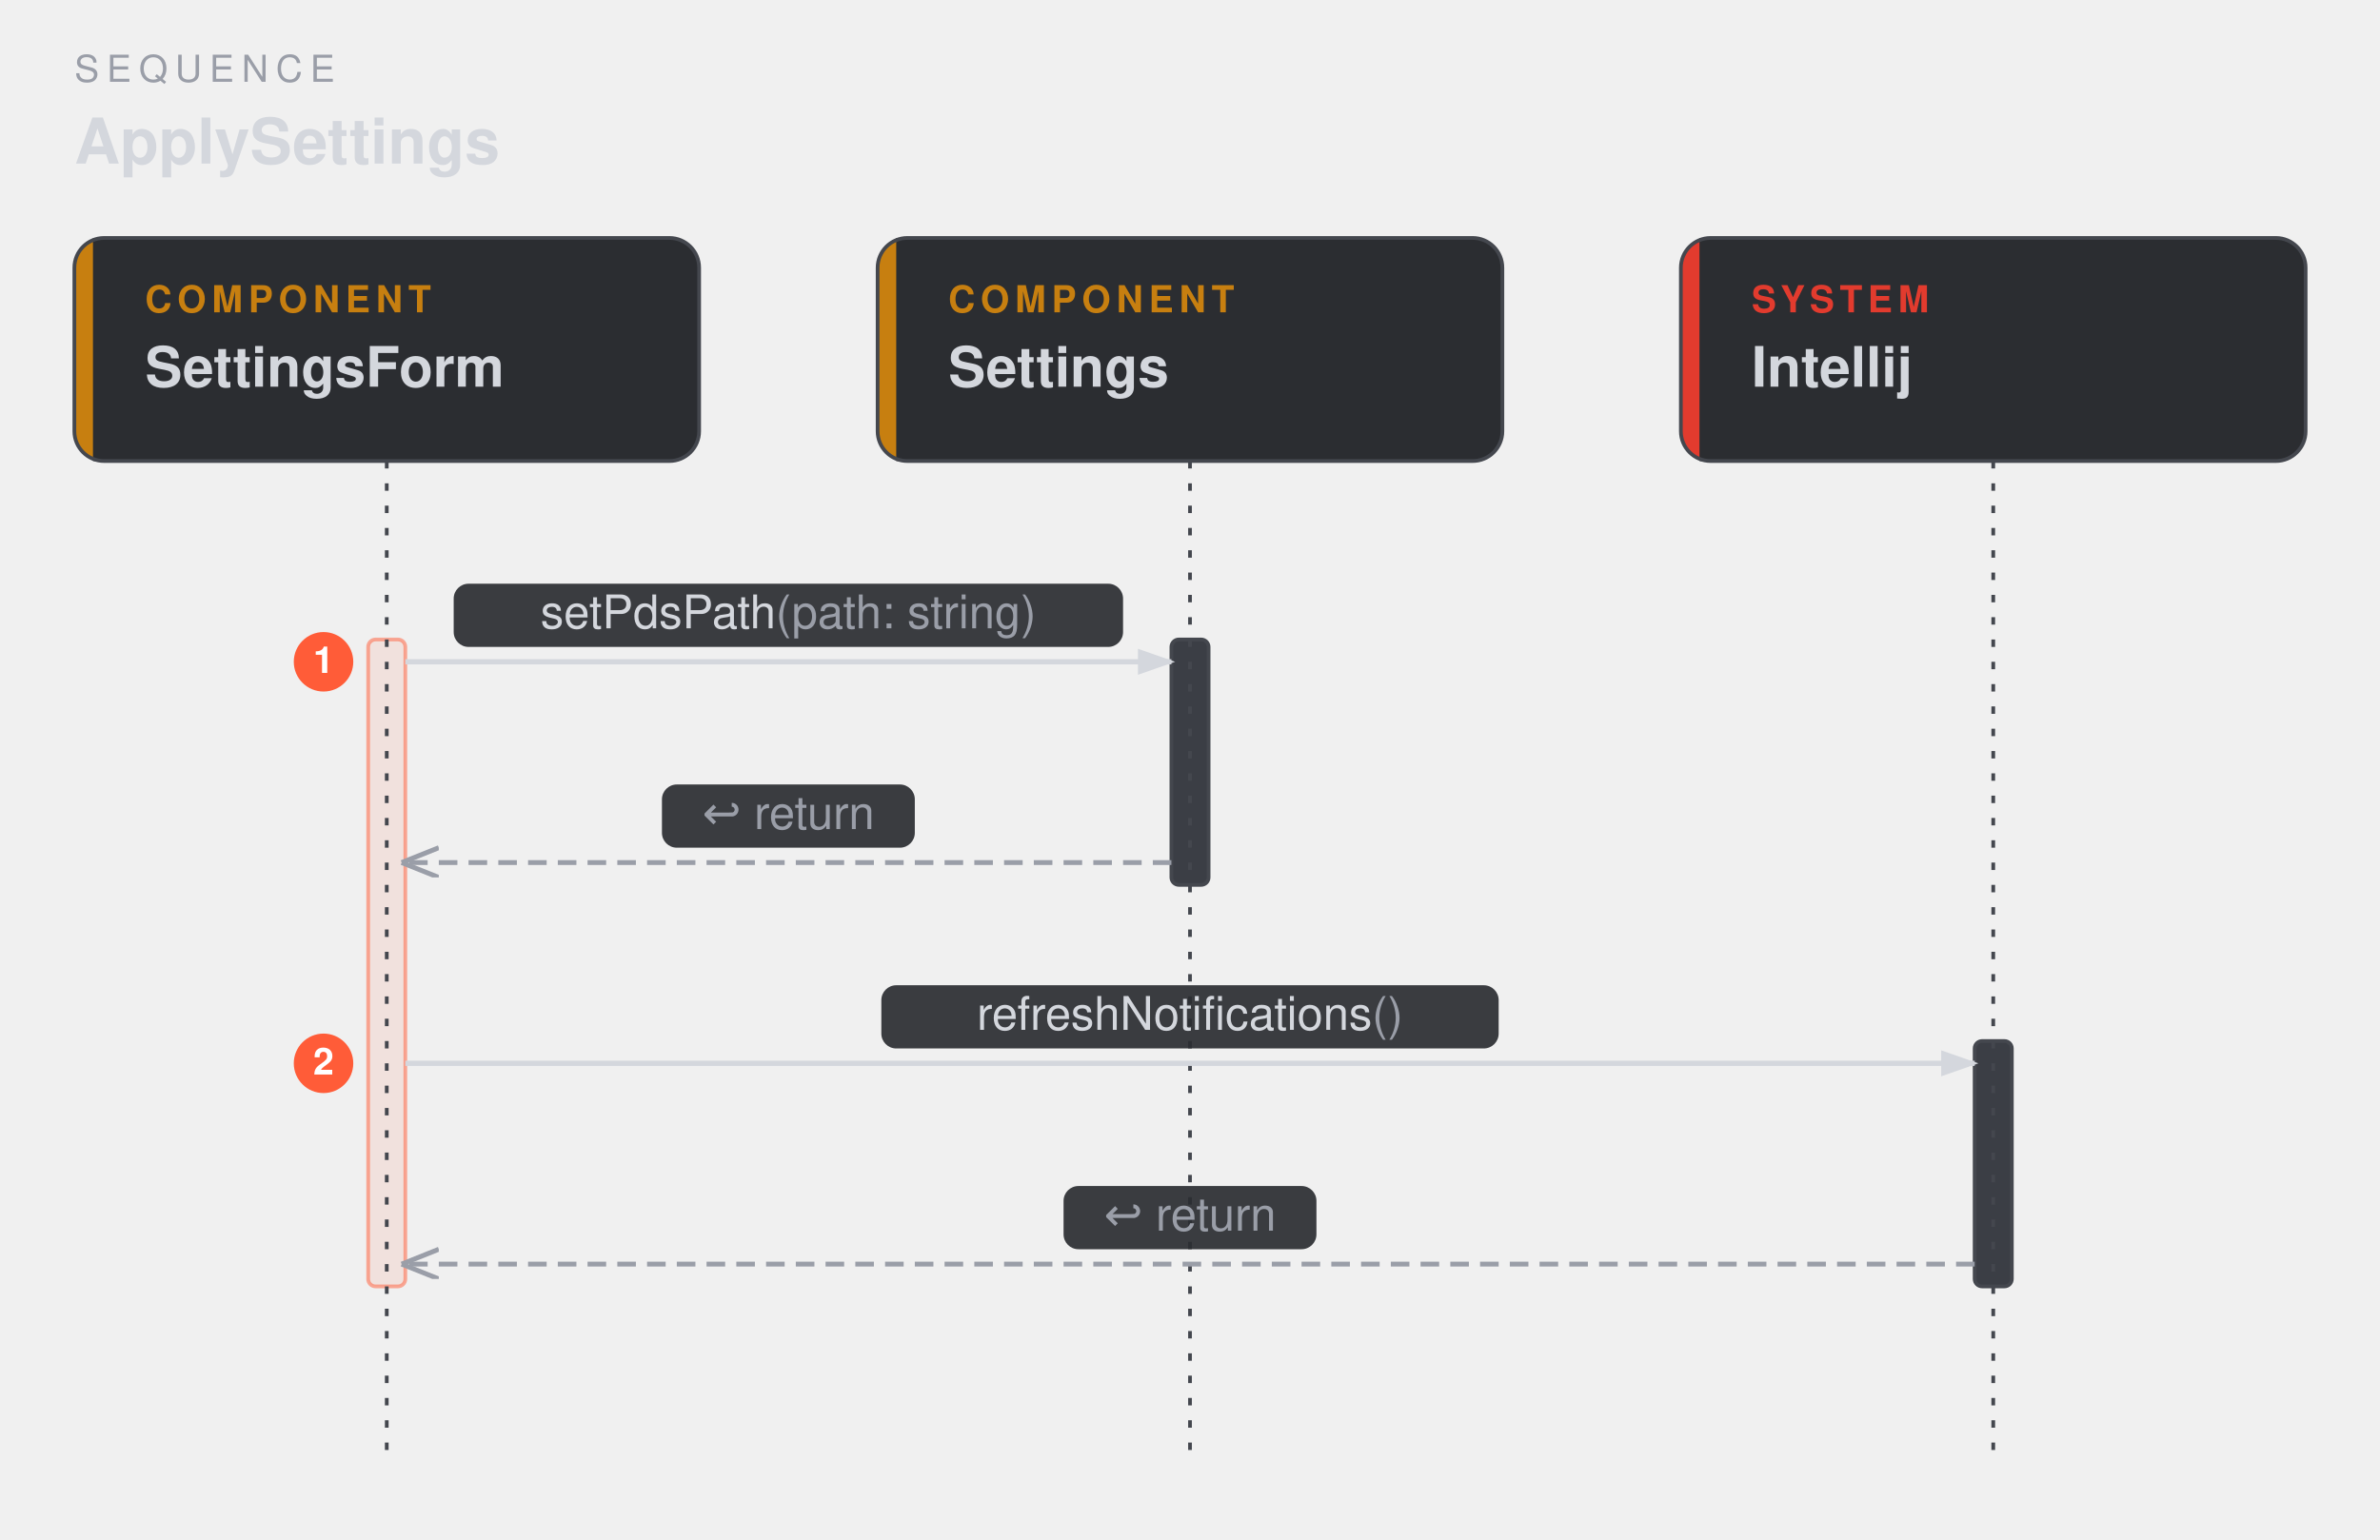
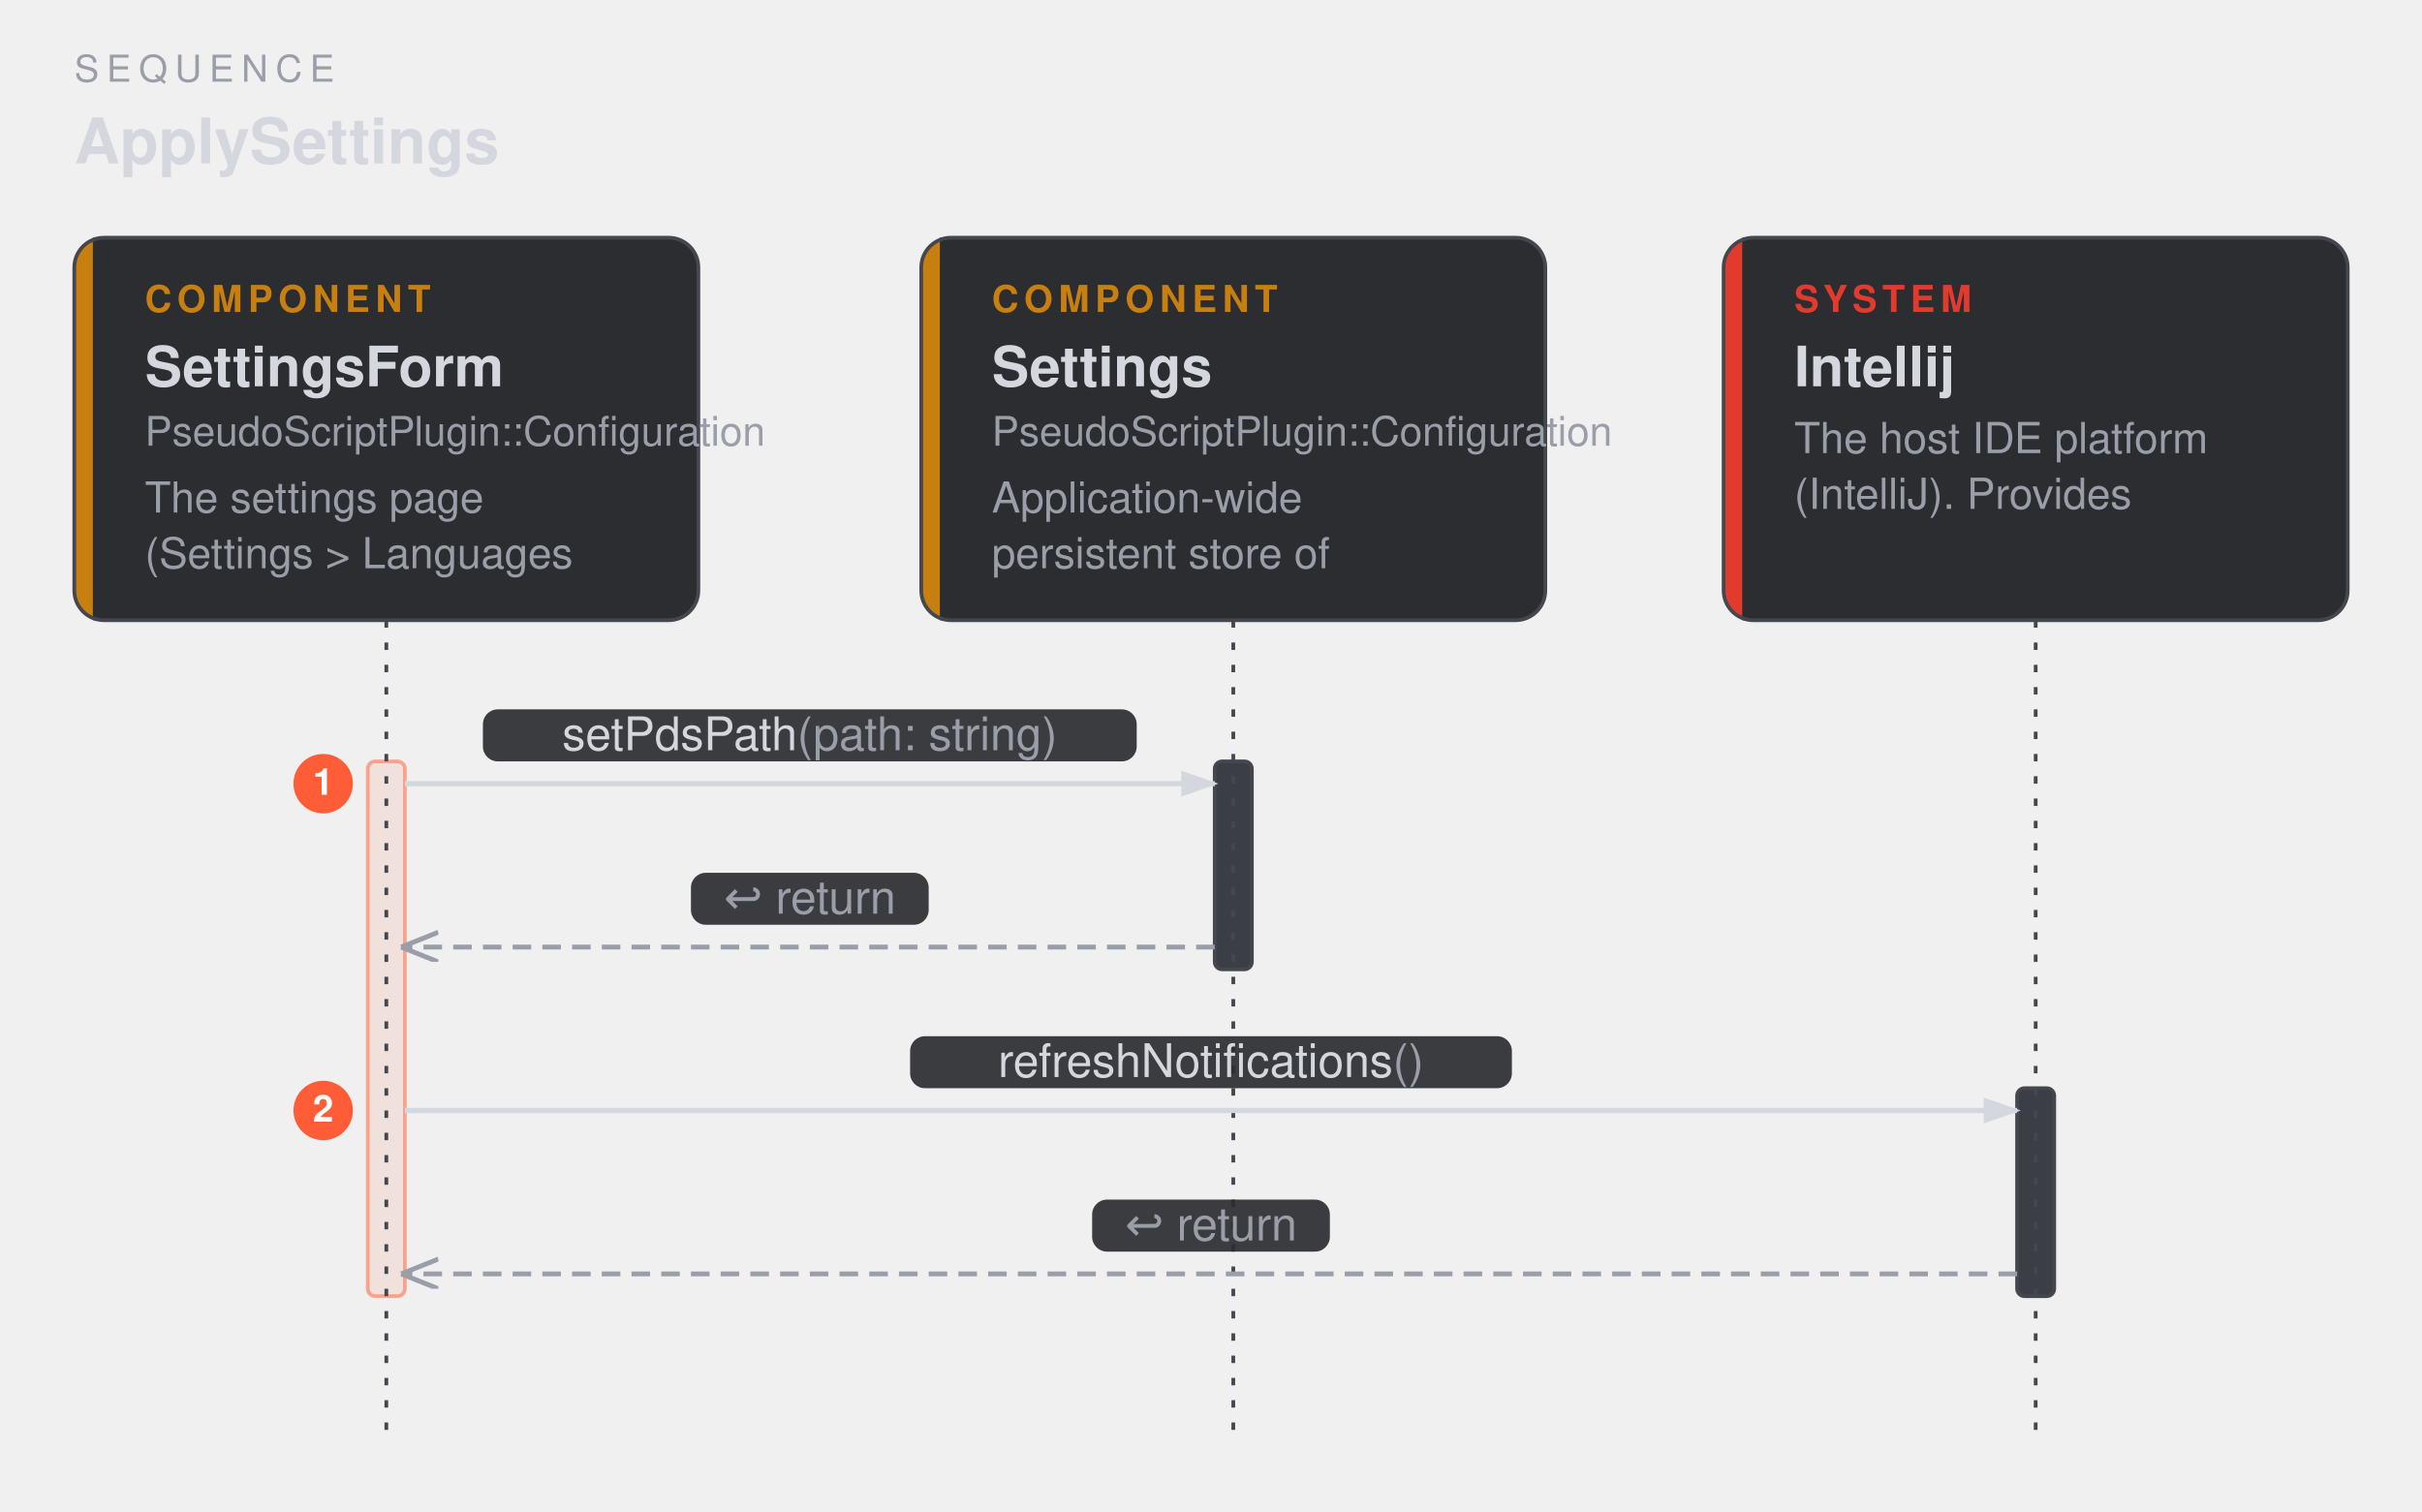
- <svg xmlns="http://www.w3.org/2000/svg" viewBox="0 0 640 414" width="640" height="414" font-family="sans-serif" font-size="13">
+ <svg xmlns="http://www.w3.org/2000/svg" viewBox="0 0 652 407" width="652" height="407" font-family="sans-serif" font-size="13">
  <defs>
    <marker id="arrow" markerWidth="10" markerHeight="10" refX="9" refY="3" orient="auto" markerUnits="strokeWidth">
      <path d="M0,0 L9,3 L0,6 z" fill="#b7bbc3" />
    </marker>
  </defs>
  <g font-family="Helvetica, Arial, sans-serif">
    <defs>
      <marker id="seqcall" markerWidth="11" markerHeight="11" refX="9" refY="3.5" orient="auto" markerUnits="userSpaceOnUse">
        <path d="M0,0 L10,3.5 L0,7 z" fill="#d4d7dd" />
      </marker>
      <marker id="seqret" markerWidth="12" markerHeight="12" refX="9" refY="4" orient="auto" markerUnits="userSpaceOnUse">
        <path d="M0,0 L10,4 M0,8 L10,4" fill="none" stroke="#9a9ea8" stroke-width="1.3" />
      </marker>
    </defs>
    <text x="20" y="22" font-size="10" letter-spacing="2" fill="#9a9ea8">SEQUENCE</text>
    <text x="20" y="44" font-size="17" font-weight="700" fill="#d4d7dd">ApplySettings</text>
-     <rect x="99" y="172" width="10" height="174" rx="2" fill="#ff5c38" fill-opacity="0.10" stroke="#ff5c38" stroke-opacity="0.5" />
-     <rect x="315" y="172" width="10" height="66" rx="2" fill="#3b3e45" fill-opacity="1" stroke="#44474e" stroke-opacity="1" />
-     <rect x="531" y="280" width="10" height="66" rx="2" fill="#3b3e45" fill-opacity="1" stroke="#44474e" stroke-opacity="1" />
-     <rect x="20" y="64" width="168" height="60" rx="8" fill="#c77f10" filter="url(#cardlift)" />
-     <path d="M25,64 H180 A8,8 0 0 1 188,72 V116 A8,8 0 0 1 180,124 H25 Z" fill="#2b2d31" />
-     <rect x="20" y="64" width="168" height="60" rx="8" fill="none" stroke="#44474e" />
+     <rect x="99" y="205" width="10" height="144" rx="2" fill="#ff5c38" fill-opacity="0.10" stroke="#ff5c38" stroke-opacity="0.5" />
+     <rect x="327" y="205" width="10" height="56" rx="2" fill="#3b3e45" fill-opacity="1" stroke="#44474e" stroke-opacity="1" />
+     <rect x="543" y="293" width="10" height="56" rx="2" fill="#3b3e45" fill-opacity="1" stroke="#44474e" stroke-opacity="1" />
+     <rect x="20" y="64" width="168" height="103" rx="8" fill="#c77f10" filter="url(#cardlift)" />
+     <path d="M25,64 H180 A8,8 0 0 1 188,72 V159 A8,8 0 0 1 180,167 H25 Z" fill="#2b2d31" />
+     <rect x="20" y="64" width="168" height="103" rx="8" fill="none" stroke="#44474e" />
    <text x="39" y="84" font-size="10" letter-spacing="1.5" font-weight="600" fill="#c77f10">COMPONENT</text>
    <text x="39" y="104" font-size="15" font-weight="700" fill="#d4d7dd">SettingsForm</text>
-     <line x1="104" y1="124" x2="104" y2="394" stroke="#44474e" stroke-dasharray="2 4" />
-     <rect x="236" y="64" width="168" height="60" rx="8" fill="#c77f10" filter="url(#cardlift)" />
-     <path d="M241,64 H396 A8,8 0 0 1 404,72 V116 A8,8 0 0 1 396,124 H241 Z" fill="#2b2d31" />
-     <rect x="236" y="64" width="168" height="60" rx="8" fill="none" stroke="#44474e" />
-     <text x="255" y="84" font-size="10" letter-spacing="1.5" font-weight="600" fill="#c77f10">COMPONENT</text>
-     <text x="255" y="104" font-size="15" font-weight="700" fill="#d4d7dd">Settings</text>
-     <line x1="320" y1="124" x2="320" y2="394" stroke="#44474e" stroke-dasharray="2 4" />
-     <rect x="452" y="64" width="168" height="60" rx="8" fill="#e23b2e" filter="url(#cardlift)" />
-     <path d="M457,64 H612 A8,8 0 0 1 620,72 V116 A8,8 0 0 1 612,124 H457 Z" fill="#2b2d31" />
-     <rect x="452" y="64" width="168" height="60" rx="8" fill="none" stroke="#44474e" />
-     <text x="471" y="84" font-size="10" letter-spacing="1.5" font-weight="600" fill="#e23b2e">SYSTEM</text>
-     <text x="471" y="104" font-size="15" font-weight="700" fill="#d4d7dd">Intellij</text>
-     <line x1="536" y1="124" x2="536" y2="394" stroke="#44474e" stroke-dasharray="2 4" />
-     <line x1="109" y1="178" x2="315" y2="178" stroke="#d4d7dd" stroke-width="1.4" marker-end="url(#seqcall)" />
-     <circle cx="87" cy="178" r="8" fill="#ff5c38" />
-     <text x="87" y="181" text-anchor="middle" font-size="10" font-weight="700" fill="#fff">1</text>
-     <rect x="122" y="157" width="180" height="17" rx="4" fill="#2b2d31" fill-opacity="0.92" />
-     <text x="212" y="169" text-anchor="middle" font-size="12.5" fill="#d4d7dd">setPdsPath<tspan fill="#9a9ea8">(path: string)</tspan>
+     <text x="39" y="120" font-size="11" fill="#9a9ea8">PseudoScriptPlugin::Configuration</text>
+     <text x="39" y="138" font-size="11.5" fill="#9a9ea8">The settings page</text>
+     <text x="39" y="153" font-size="11.5" fill="#9a9ea8">(Settings &gt; Languages</text>
+     <line x1="104" y1="167" x2="104" y2="387" stroke="#44474e" stroke-dasharray="2 4" />
+     <rect x="248" y="64" width="168" height="103" rx="8" fill="#c77f10" filter="url(#cardlift)" />
+     <path d="M253,64 H408 A8,8 0 0 1 416,72 V159 A8,8 0 0 1 408,167 H253 Z" fill="#2b2d31" />
+     <rect x="248" y="64" width="168" height="103" rx="8" fill="none" stroke="#44474e" />
+     <text x="267" y="84" font-size="10" letter-spacing="1.5" font-weight="600" fill="#c77f10">COMPONENT</text>
+     <text x="267" y="104" font-size="15" font-weight="700" fill="#d4d7dd">Settings</text>
+     <text x="267" y="120" font-size="11" fill="#9a9ea8">PseudoScriptPlugin::Configuration</text>
+     <text x="267" y="138" font-size="11.5" fill="#9a9ea8">Application-wide</text>
+     <text x="267" y="153" font-size="11.5" fill="#9a9ea8">persistent store of</text>
+     <line x1="332" y1="167" x2="332" y2="387" stroke="#44474e" stroke-dasharray="2 4" />
+     <rect x="464" y="64" width="168" height="103" rx="8" fill="#e23b2e" filter="url(#cardlift)" />
+     <path d="M469,64 H624 A8,8 0 0 1 632,72 V159 A8,8 0 0 1 624,167 H469 Z" fill="#2b2d31" />
+     <rect x="464" y="64" width="168" height="103" rx="8" fill="none" stroke="#44474e" />
+     <text x="483" y="84" font-size="10" letter-spacing="1.5" font-weight="600" fill="#e23b2e">SYSTEM</text>
+     <text x="483" y="104" font-size="15" font-weight="700" fill="#d4d7dd">Intellij</text>
+     <text x="483" y="122" font-size="11.5" fill="#9a9ea8">The host IDE platform</text>
+     <text x="483" y="137" font-size="11.5" fill="#9a9ea8">(IntelliJ). Provides</text>
+     <line x1="548" y1="167" x2="548" y2="387" stroke="#44474e" stroke-dasharray="2 4" />
+     <line x1="109" y1="211" x2="327" y2="211" stroke="#d4d7dd" stroke-width="1.4" marker-end="url(#seqcall)" />
+     <circle cx="87" cy="211" r="8" fill="#ff5c38" />
+     <text x="87" y="214" text-anchor="middle" font-size="10" font-weight="700" fill="#fff">1</text>
+     <rect x="130" y="191" width="176" height="14" rx="4" fill="#2b2d31" fill-opacity="0.92" />
+     <text x="218" y="202" text-anchor="middle" font-size="12.5" fill="#d4d7dd">setPdsPath<tspan fill="#9a9ea8">(path: string)</tspan>
    </text>
-     <line x1="315" y1="232" x2="109" y2="232" stroke="#9a9ea8" stroke-width="1.3" stroke-dasharray="5 3" marker-end="url(#seqret)" />
-     <rect x="178" y="211" width="68" height="17" rx="4" fill="#2b2d31" fill-opacity="0.92" />
-     <text x="212" y="223" text-anchor="middle" font-size="12.5" fill="#9a9ea8">↩ return</text>
-     <line x1="109" y1="286" x2="531" y2="286" stroke="#d4d7dd" stroke-width="1.4" marker-end="url(#seqcall)" />
-     <circle cx="87" cy="286" r="8" fill="#ff5c38" />
-     <text x="87" y="289" text-anchor="middle" font-size="10" font-weight="700" fill="#fff">2</text>
-     <rect x="237" y="265" width="166" height="17" rx="4" fill="#2b2d31" fill-opacity="0.92" />
-     <text x="320" y="277" text-anchor="middle" font-size="12.5" fill="#d4d7dd">refreshNotifications<tspan fill="#9a9ea8">()</tspan>
+     <line x1="327" y1="255" x2="109" y2="255" stroke="#9a9ea8" stroke-width="1.3" stroke-dasharray="5 3" marker-end="url(#seqret)" />
+     <rect x="186" y="235" width="64" height="14" rx="4" fill="#2b2d31" fill-opacity="0.92" />
+     <text x="218" y="246" text-anchor="middle" font-size="12.5" fill="#9a9ea8">↩ return</text>
+     <line x1="109" y1="299" x2="543" y2="299" stroke="#d4d7dd" stroke-width="1.4" marker-end="url(#seqcall)" />
+     <circle cx="87" cy="299" r="8" fill="#ff5c38" />
+     <text x="87" y="302" text-anchor="middle" font-size="10" font-weight="700" fill="#fff">2</text>
+     <rect x="245" y="279" width="162" height="14" rx="4" fill="#2b2d31" fill-opacity="0.92" />
+     <text x="326" y="290" text-anchor="middle" font-size="12.5" fill="#d4d7dd">refreshNotifications<tspan fill="#9a9ea8">()</tspan>
    </text>
-     <line x1="531" y1="340" x2="109" y2="340" stroke="#9a9ea8" stroke-width="1.3" stroke-dasharray="5 3" marker-end="url(#seqret)" />
-     <rect x="286" y="319" width="68" height="17" rx="4" fill="#2b2d31" fill-opacity="0.92" />
-     <text x="320" y="331" text-anchor="middle" font-size="12.5" fill="#9a9ea8">↩ return</text>
+     <line x1="543" y1="343" x2="109" y2="343" stroke="#9a9ea8" stroke-width="1.3" stroke-dasharray="5 3" marker-end="url(#seqret)" />
+     <rect x="294" y="323" width="64" height="14" rx="4" fill="#2b2d31" fill-opacity="0.92" />
+     <text x="326" y="334" text-anchor="middle" font-size="12.5" fill="#9a9ea8">↩ return</text>
  </g>
</svg>
